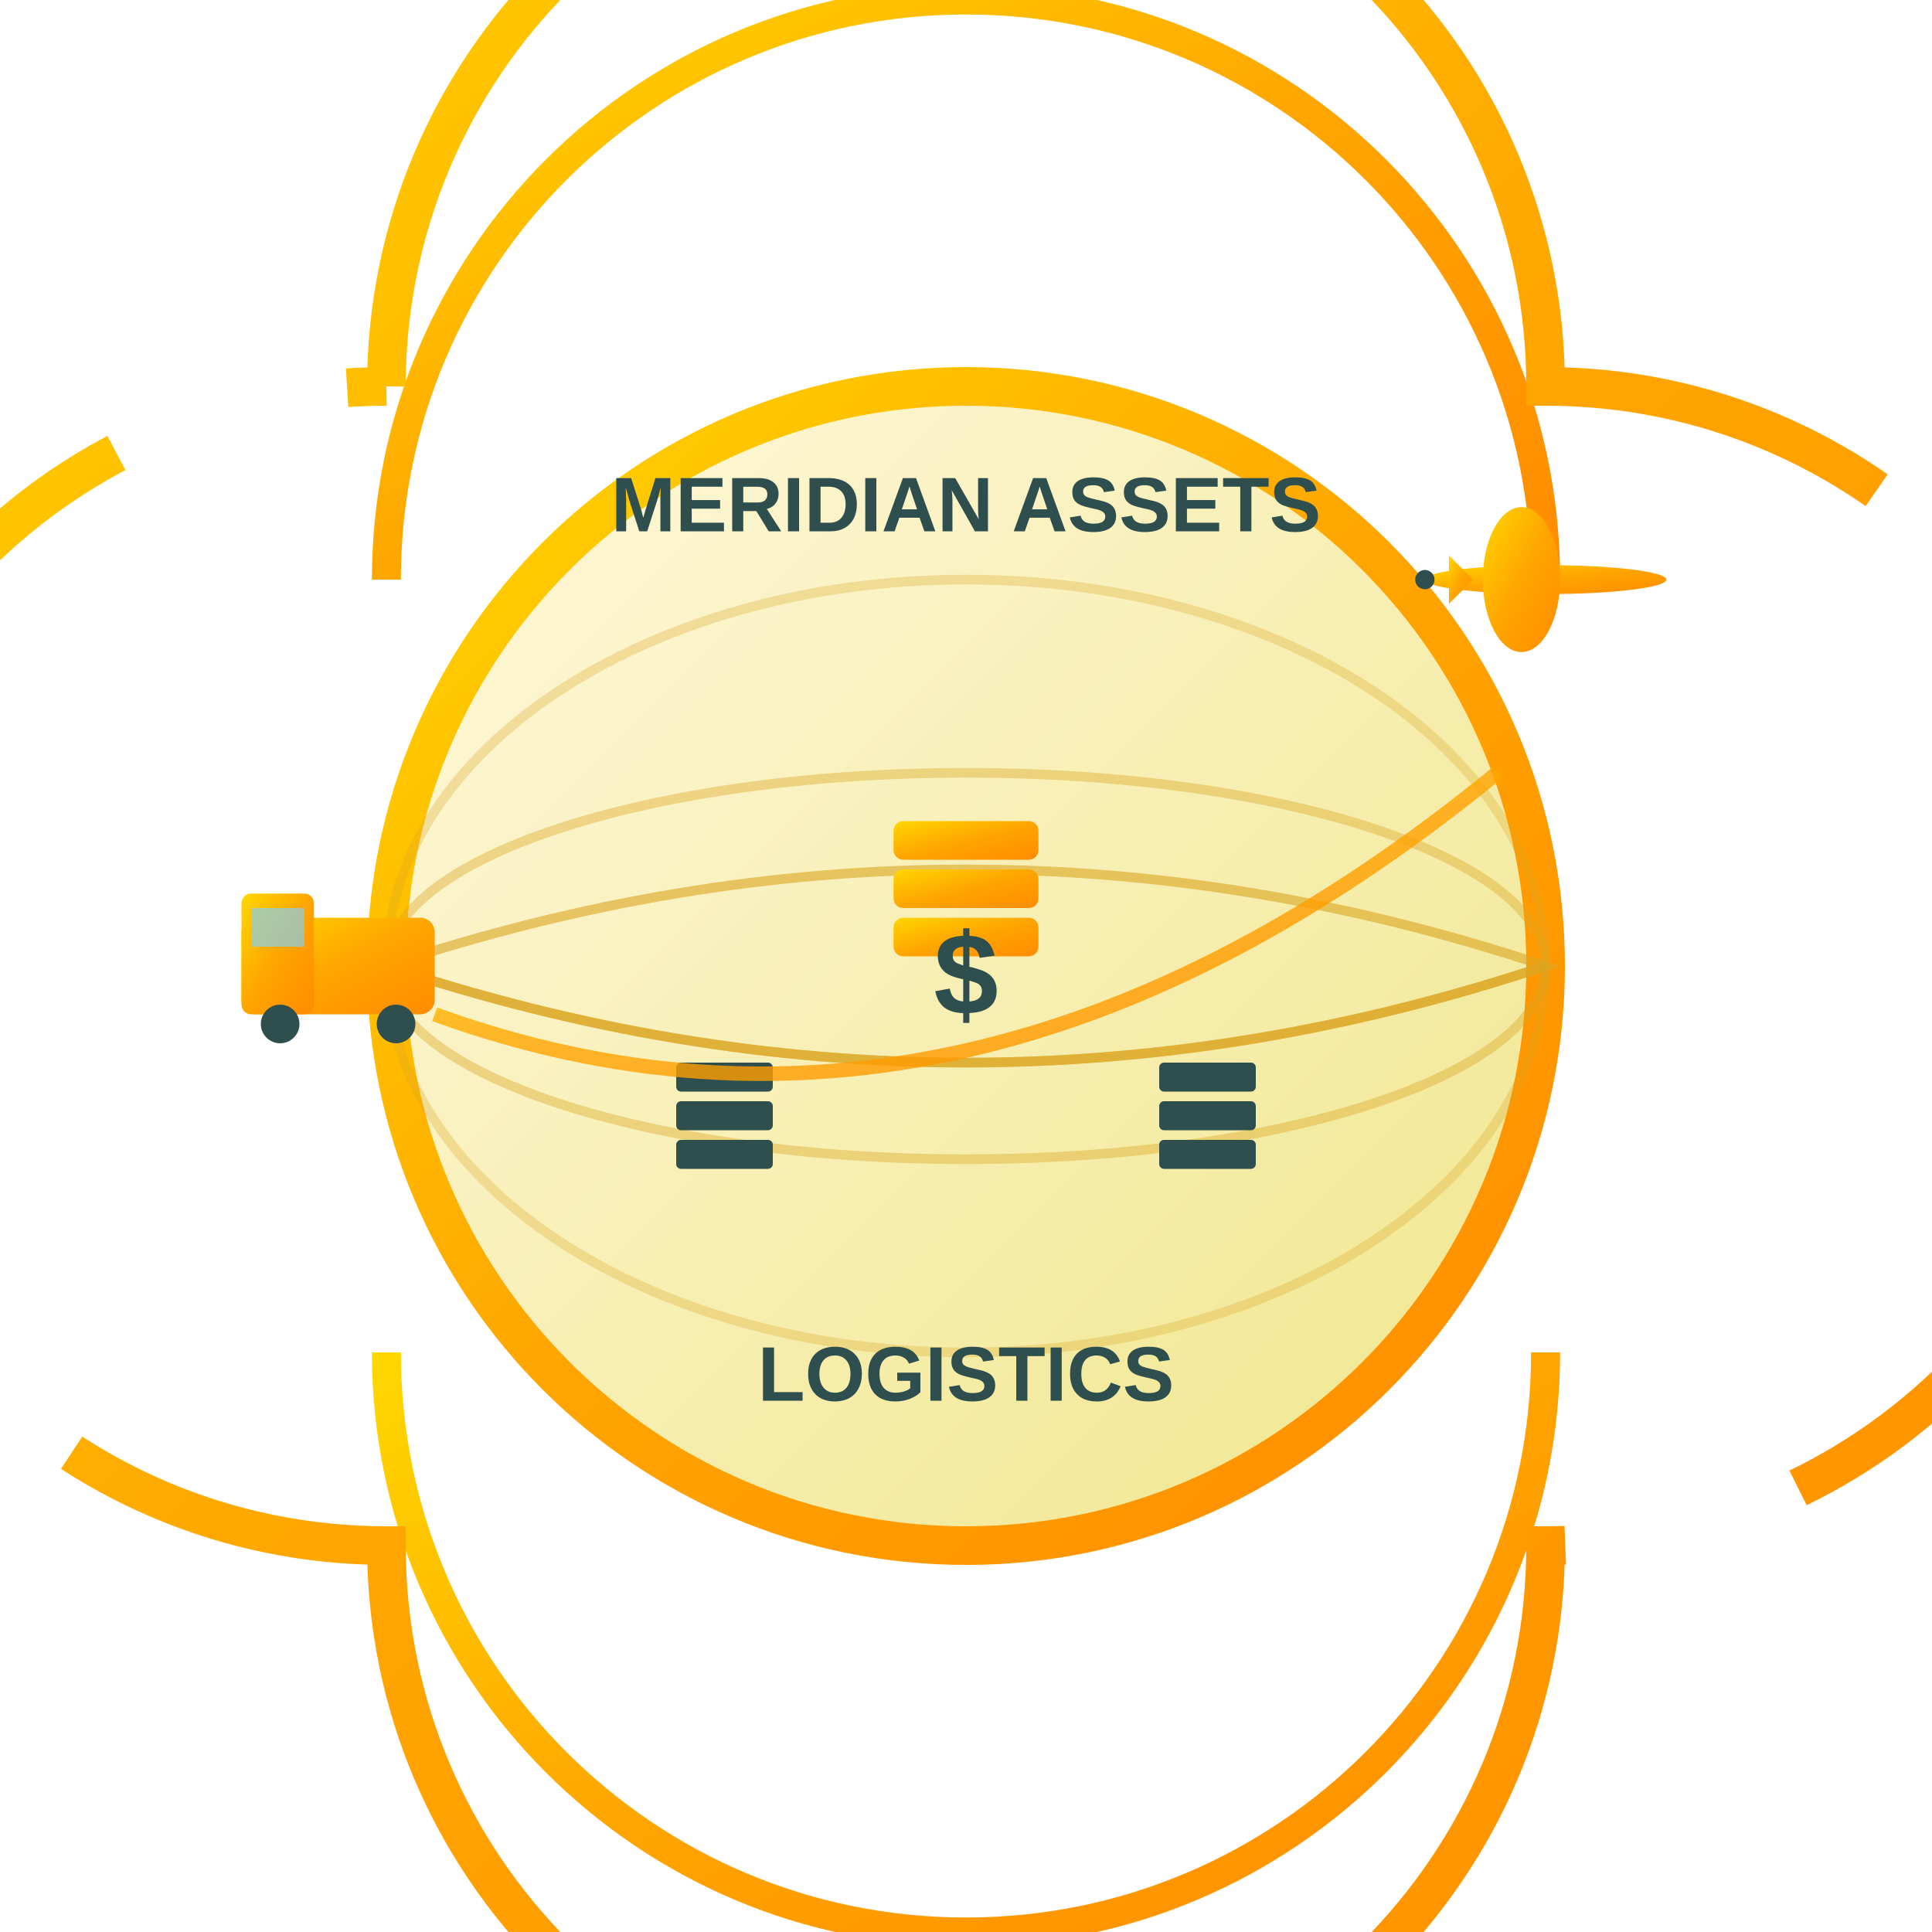
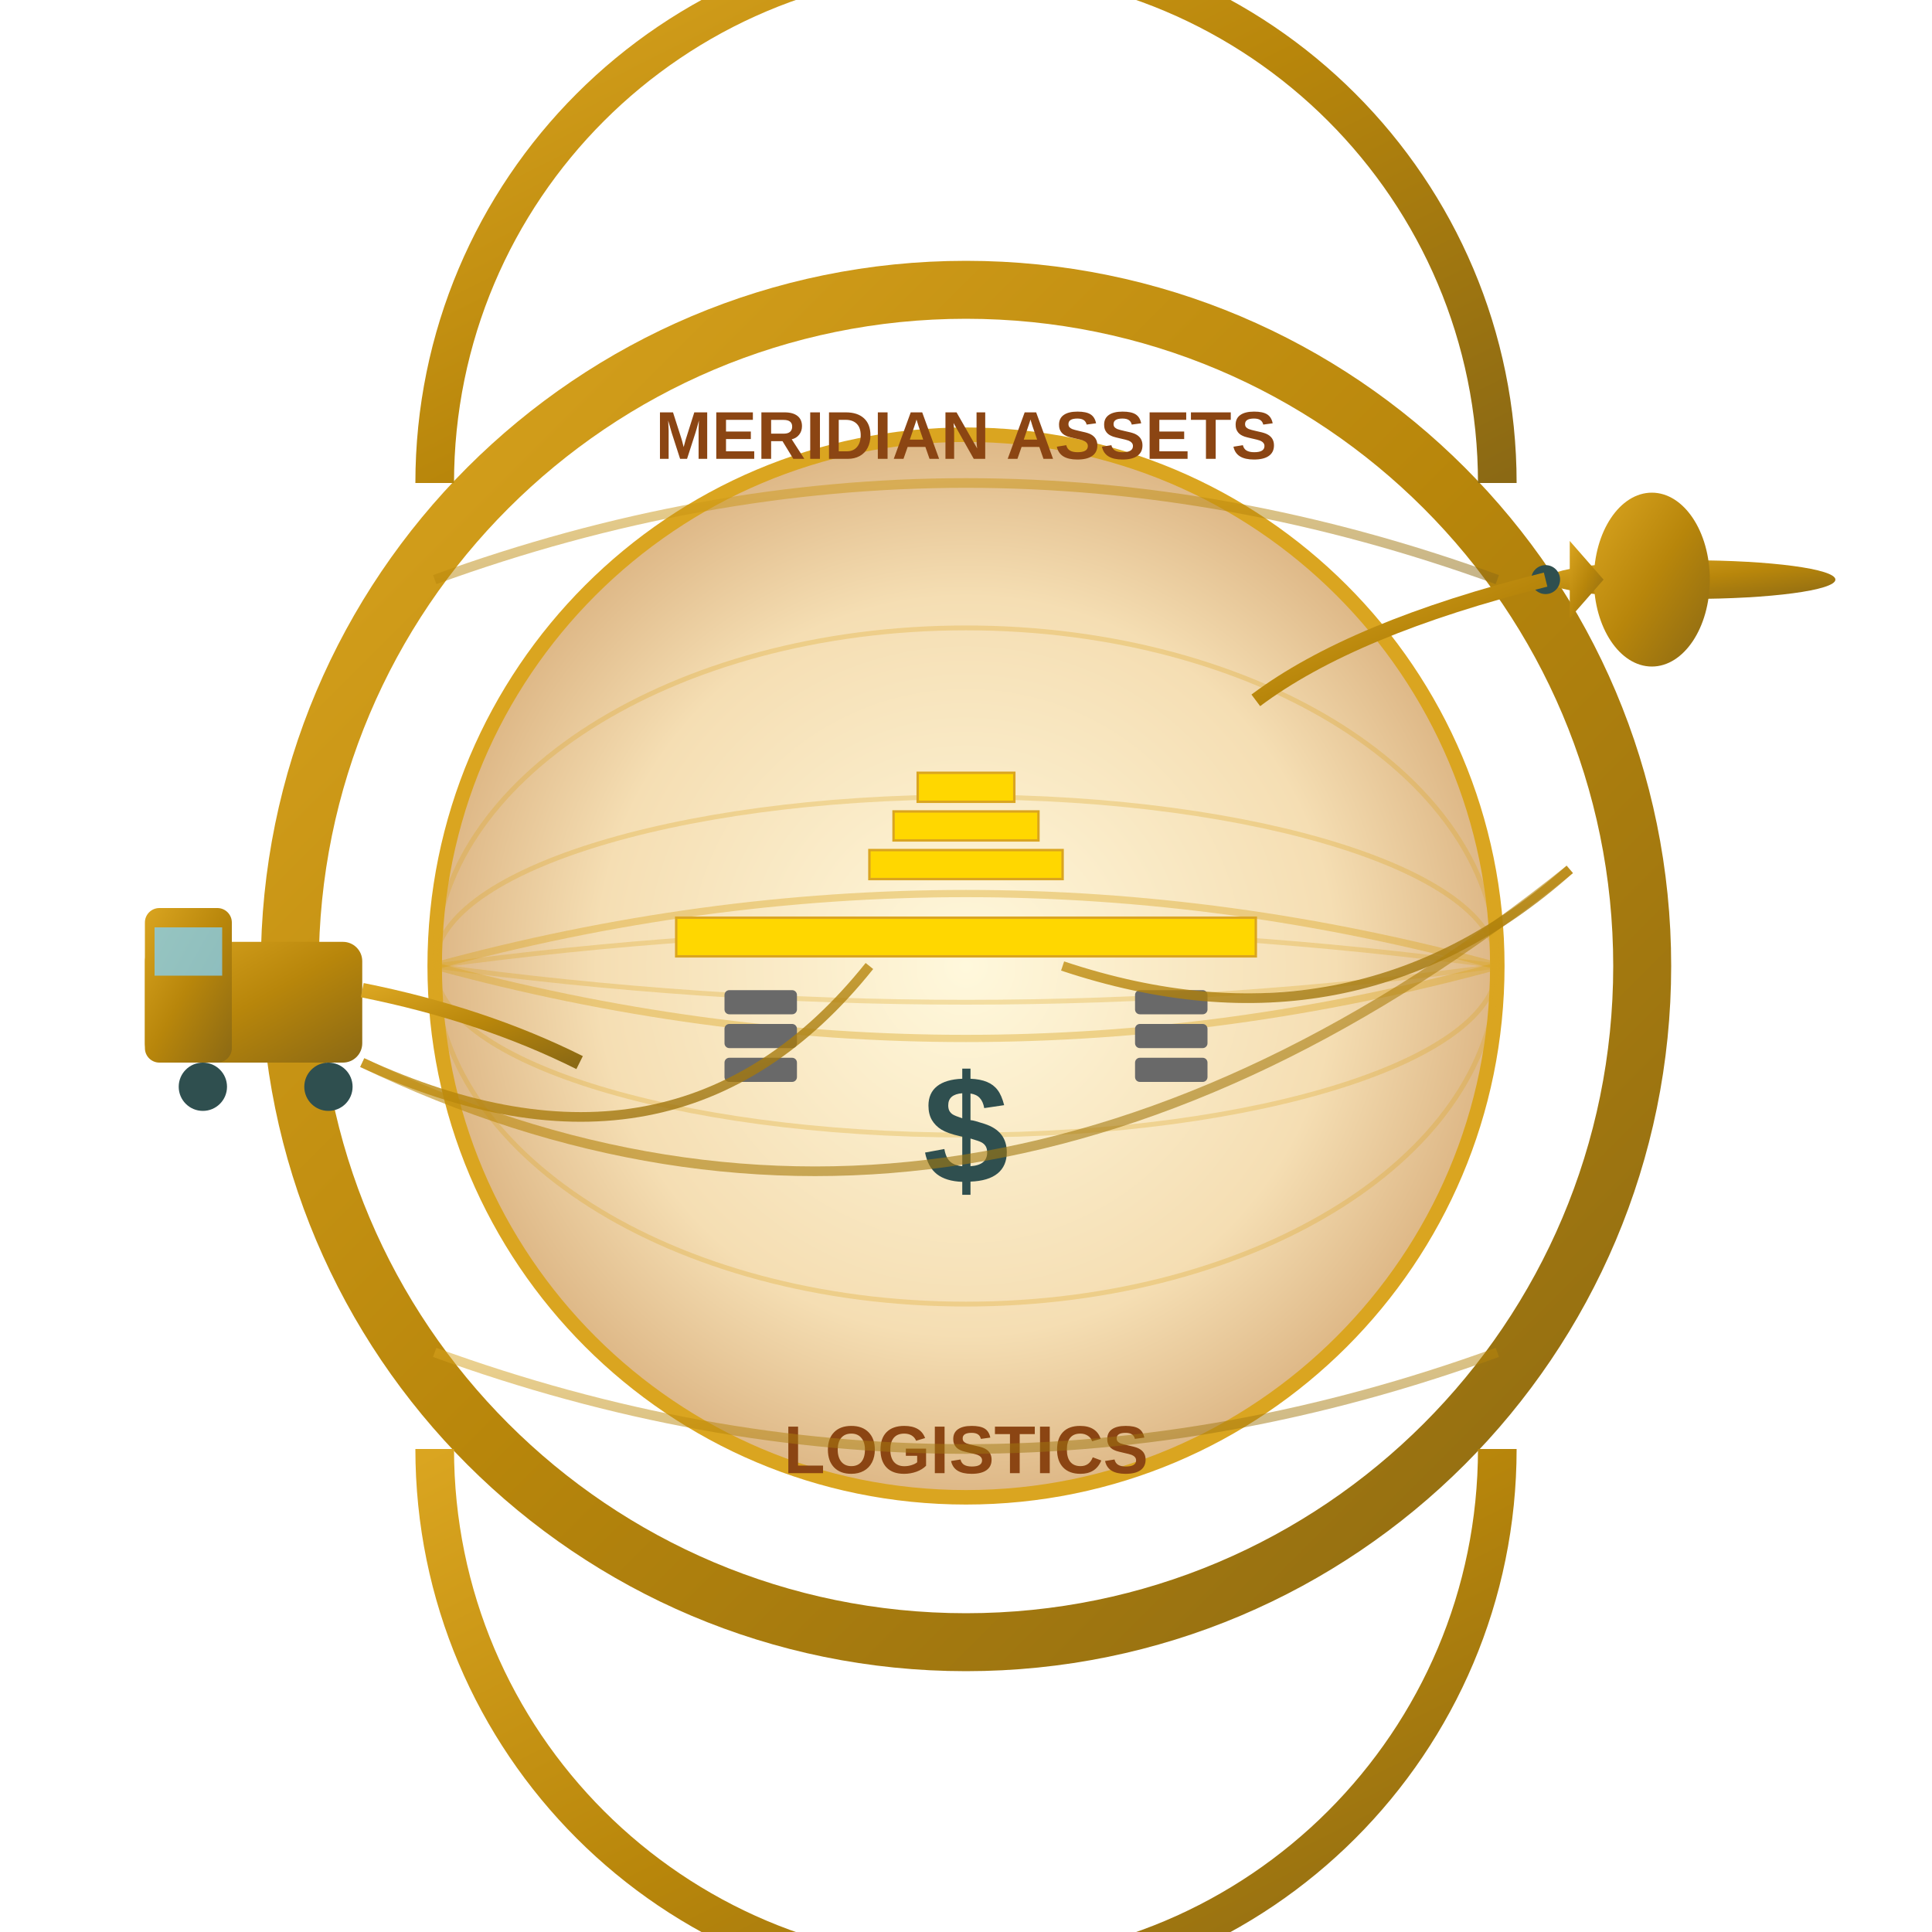
<svg xmlns="http://www.w3.org/2000/svg" viewBox="0 0 400 400" width="400" height="400">
  <defs>
    <linearGradient id="goldGradient" x1="0%" y1="0%" x2="100%" y2="100%">
-       <stop offset="0%" style="stop-color:#FFD700;stop-opacity:1" />
-       <stop offset="50%" style="stop-color:#FFA500;stop-opacity:1" />
-       <stop offset="100%" style="stop-color:#FF8C00;stop-opacity:1" />
+       <stop offset="0%" style="stop-color:#DAA520;stop-opacity:1" />
+       <stop offset="50%" style="stop-color:#B8860B;stop-opacity:1" />
+       <stop offset="100%" style="stop-color:#8B6914;stop-opacity:1" />
    </linearGradient>
    <linearGradient id="globeGradient" x1="0%" y1="0%" x2="100%" y2="100%">
      <stop offset="0%" style="stop-color:#FFF8DC;stop-opacity:1" />
-       <stop offset="100%" style="stop-color:#F0E68C;stop-opacity:1" />
+       <stop offset="100%" style="stop-color:#F5DEB3;stop-opacity:1" />
    </linearGradient>
+     <radialGradient id="globeTexture" cx="50%" cy="50%" r="50%">
+       <stop offset="0%" style="stop-color:#FFF8DC;stop-opacity:1" />
+       <stop offset="70%" style="stop-color:#F5DEB3;stop-opacity:1" />
+       <stop offset="100%" style="stop-color:#DEB887;stop-opacity:1" />
+     </radialGradient>
  </defs>
  <rect width="400" height="400" fill="white" />
-   <circle cx="200" cy="200" r="120" fill="url(#globeGradient)" stroke="url(#goldGradient)" stroke-width="8" />
-   <path d="M 80 200 Q 200 160 320 200 Q 200 240 80 200" fill="none" stroke="#DAA520" stroke-width="2" opacity="0.6" />
-   <path d="M 80 200 Q 200 240 320 200" fill="none" stroke="#DAA520" stroke-width="2" opacity="0.6" />
-   <ellipse cx="200" cy="200" rx="120" ry="40" fill="none" stroke="#DAA520" stroke-width="2" opacity="0.4" />
-   <ellipse cx="200" cy="200" rx="120" ry="80" fill="none" stroke="#DAA520" stroke-width="2" opacity="0.3" />
-   <rect x="185" y="170" width="30" height="8" fill="url(#goldGradient)" rx="2" />
-   <rect x="185" y="180" width="30" height="8" fill="url(#goldGradient)" rx="2" />
-   <rect x="185" y="190" width="30" height="8" fill="url(#goldGradient)" rx="2" />
-   <text x="200" y="210" text-anchor="middle" font-family="Arial, sans-serif" font-size="24" font-weight="bold" fill="#2F4F4F">$</text>
-   <rect x="140" y="220" width="20" height="6" fill="#2F4F4F" rx="1" />
-   <rect x="140" y="228" width="20" height="6" fill="#2F4F4F" rx="1" />
-   <rect x="140" y="236" width="20" height="6" fill="#2F4F4F" rx="1" />
-   <rect x="240" y="220" width="20" height="6" fill="#2F4F4F" rx="1" />
-   <rect x="240" y="228" width="20" height="6" fill="#2F4F4F" rx="1" />
-   <rect x="240" y="236" width="20" height="6" fill="#2F4F4F" rx="1" />
-   <path d="M 80 120 A 120 120 0 0 1 320 120" fill="none" stroke="url(#goldGradient)" stroke-width="6" />
-   <text x="200" y="110" text-anchor="middle" font-family="Arial, sans-serif" font-size="16" font-weight="bold" fill="#2F4F4F">MERIDIAN ASSETS</text>
-   <path d="M 80 280 A 120 120 0 0 0 320 280" fill="none" stroke="url(#goldGradient)" stroke-width="6" />
-   <text x="200" y="290" text-anchor="middle" font-family="Arial, sans-serif" font-size="16" font-weight="bold" fill="#2F4F4F">LOGISTICS</text>
-   <g transform="translate(50, 180)">
-     <rect x="0" y="10" width="40" height="20" fill="url(#goldGradient)" rx="3" />
-     <rect x="0" y="5" width="15" height="25" fill="url(#goldGradient)" rx="2" />
-     <circle cx="8" cy="32" r="4" fill="#2F4F4F" />
-     <circle cx="32" cy="32" r="4" fill="#2F4F4F" />
-     <rect x="2" y="8" width="11" height="8" fill="#87CEEB" opacity="0.7" />
+   <circle cx="200" cy="200" r="140" fill="none" stroke="url(#goldGradient)" stroke-width="12" />
+   <circle cx="200" cy="200" r="110" fill="url(#globeTexture)" stroke="#DAA520" stroke-width="3" />
+   <path d="M 90 200 Q 200 170 310 200" fill="none" stroke="#DAA520" stroke-width="1.5" opacity="0.4" />
+   <path d="M 90 200 Q 200 230 310 200" fill="none" stroke="#DAA520" stroke-width="1.5" opacity="0.4" />
+   <path d="M 90 200 Q 200 185 310 200" fill="none" stroke="#DAA520" stroke-width="1" opacity="0.3" />
+   <path d="M 90 200 Q 200 215 310 200" fill="none" stroke="#DAA520" stroke-width="1" opacity="0.3" />
+   <ellipse cx="200" cy="200" rx="110" ry="35" fill="none" stroke="#DAA520" stroke-width="1" opacity="0.3" />
+   <ellipse cx="200" cy="200" rx="110" ry="70" fill="none" stroke="#DAA520" stroke-width="1" opacity="0.3" />
+   <rect x="190" y="160" width="20" height="6" fill="#FFD700" stroke="#DAA520" stroke-width="0.5" />
+   <rect x="185" y="168" width="30" height="6" fill="#FFD700" stroke="#DAA520" stroke-width="0.5" />
+   <rect x="180" y="176" width="40" height="6" fill="#FFD700" stroke="#DAA520" stroke-width="0.5" />
+   <rect x="140" y="190" width="120" height="8" fill="#FFD700" stroke="#DAA520" stroke-width="0.5" />
+   <rect x="150" y="205" width="15" height="5" fill="#696969" rx="1" />
+   <rect x="150" y="212" width="15" height="5" fill="#696969" rx="1" />
+   <rect x="150" y="219" width="15" height="5" fill="#696969" rx="1" />
+   <rect x="235" y="205" width="15" height="5" fill="#696969" rx="1" />
+   <rect x="235" y="212" width="15" height="5" fill="#696969" rx="1" />
+   <rect x="235" y="219" width="15" height="5" fill="#696969" rx="1" />
+   <text x="200" y="245" text-anchor="middle" font-family="Arial, sans-serif" font-size="32" font-weight="bold" fill="#2F4F4F">$</text>
+   <path d="M 90 100 A 110 110 0 0 1 310 100" fill="none" stroke="url(#goldGradient)" stroke-width="8" />
+   <text x="200" y="95" text-anchor="middle" font-family="Arial, sans-serif" font-size="14" font-weight="bold" fill="#8B4513">MERIDIAN ASSETS</text>
+   <path d="M 90 300 A 110 110 0 0 0 310 300" fill="none" stroke="url(#goldGradient)" stroke-width="8" />
+   <text x="200" y="305" text-anchor="middle" font-family="Arial, sans-serif" font-size="14" font-weight="bold" fill="#8B4513">LOGISTICS</text>
+   <g transform="translate(30, 180)">
+     <rect x="0" y="15" width="45" height="25" fill="url(#goldGradient)" rx="4" />
+     <rect x="0" y="8" width="18" height="32" fill="url(#goldGradient)" rx="3" />
+     <circle cx="12" cy="45" r="5" fill="#2F4F4F" />
+     <circle cx="38" cy="45" r="5" fill="#2F4F4F" />
+     <rect x="2" y="12" width="14" height="10" fill="#87CEEB" opacity="0.8" />
+     <path d="M 45 25 Q 70 30 90 40" fill="none" stroke="url(#goldGradient)" stroke-width="3" />
  </g>
-   <g transform="translate(320, 120)">
-     <ellipse cx="0" cy="0" rx="25" ry="3" fill="url(#goldGradient)" />
-     <ellipse cx="-5" cy="0" rx="8" ry="15" fill="url(#goldGradient)" />
-     <path d="M -20 -5 L -15 0 L -20 5 Z" fill="url(#goldGradient)" />
-     <circle cx="-25" cy="0" r="2" fill="#2F4F4F" />
+   <g transform="translate(350, 120)">
+     <ellipse cx="0" cy="0" rx="30" ry="4" fill="url(#goldGradient)" />
+     <ellipse cx="-8" cy="0" rx="12" ry="18" fill="url(#goldGradient)" />
+     <path d="M -25 -8 L -18 0 L -25 8 Z" fill="url(#goldGradient)" />
+     <circle cx="-30" cy="0" r="3" fill="#2F4F4F" />
+     <path d="M -30 0 Q -70 10 -90 25" fill="none" stroke="url(#goldGradient)" stroke-width="3" />
  </g>
-   <path d="M 90 210 Q 200 250 310 160" fill="none" stroke="url(#goldGradient)" stroke-width="3" opacity="0.8" />
-   <path d="M 80 80 A 120 120 0 0 1 320 80 A 120 120 0 0 1 320 320 A 120 120 0 0 1 80 320 A 120 120 0 0 1 80 80" fill="none" stroke="url(#goldGradient)" stroke-width="8" stroke-dasharray="200,50" />
+   <path d="M 75 220 Q 140 250 180 200" fill="none" stroke="url(#goldGradient)" stroke-width="2" opacity="0.8" />
+   <path d="M 325 180 Q 280 220 220 200" fill="none" stroke="url(#goldGradient)" stroke-width="2" opacity="0.8" />
+   <path d="M 75 220 Q 200 280 325 180" fill="none" stroke="url(#goldGradient)" stroke-width="2" opacity="0.6" />
+   <path d="M 90 120 Q 200 80 310 120" fill="none" stroke="url(#goldGradient)" stroke-width="2" opacity="0.5" />
+   <path d="M 90 280 Q 200 320 310 280" fill="none" stroke="url(#goldGradient)" stroke-width="2" opacity="0.5" />
</svg>
